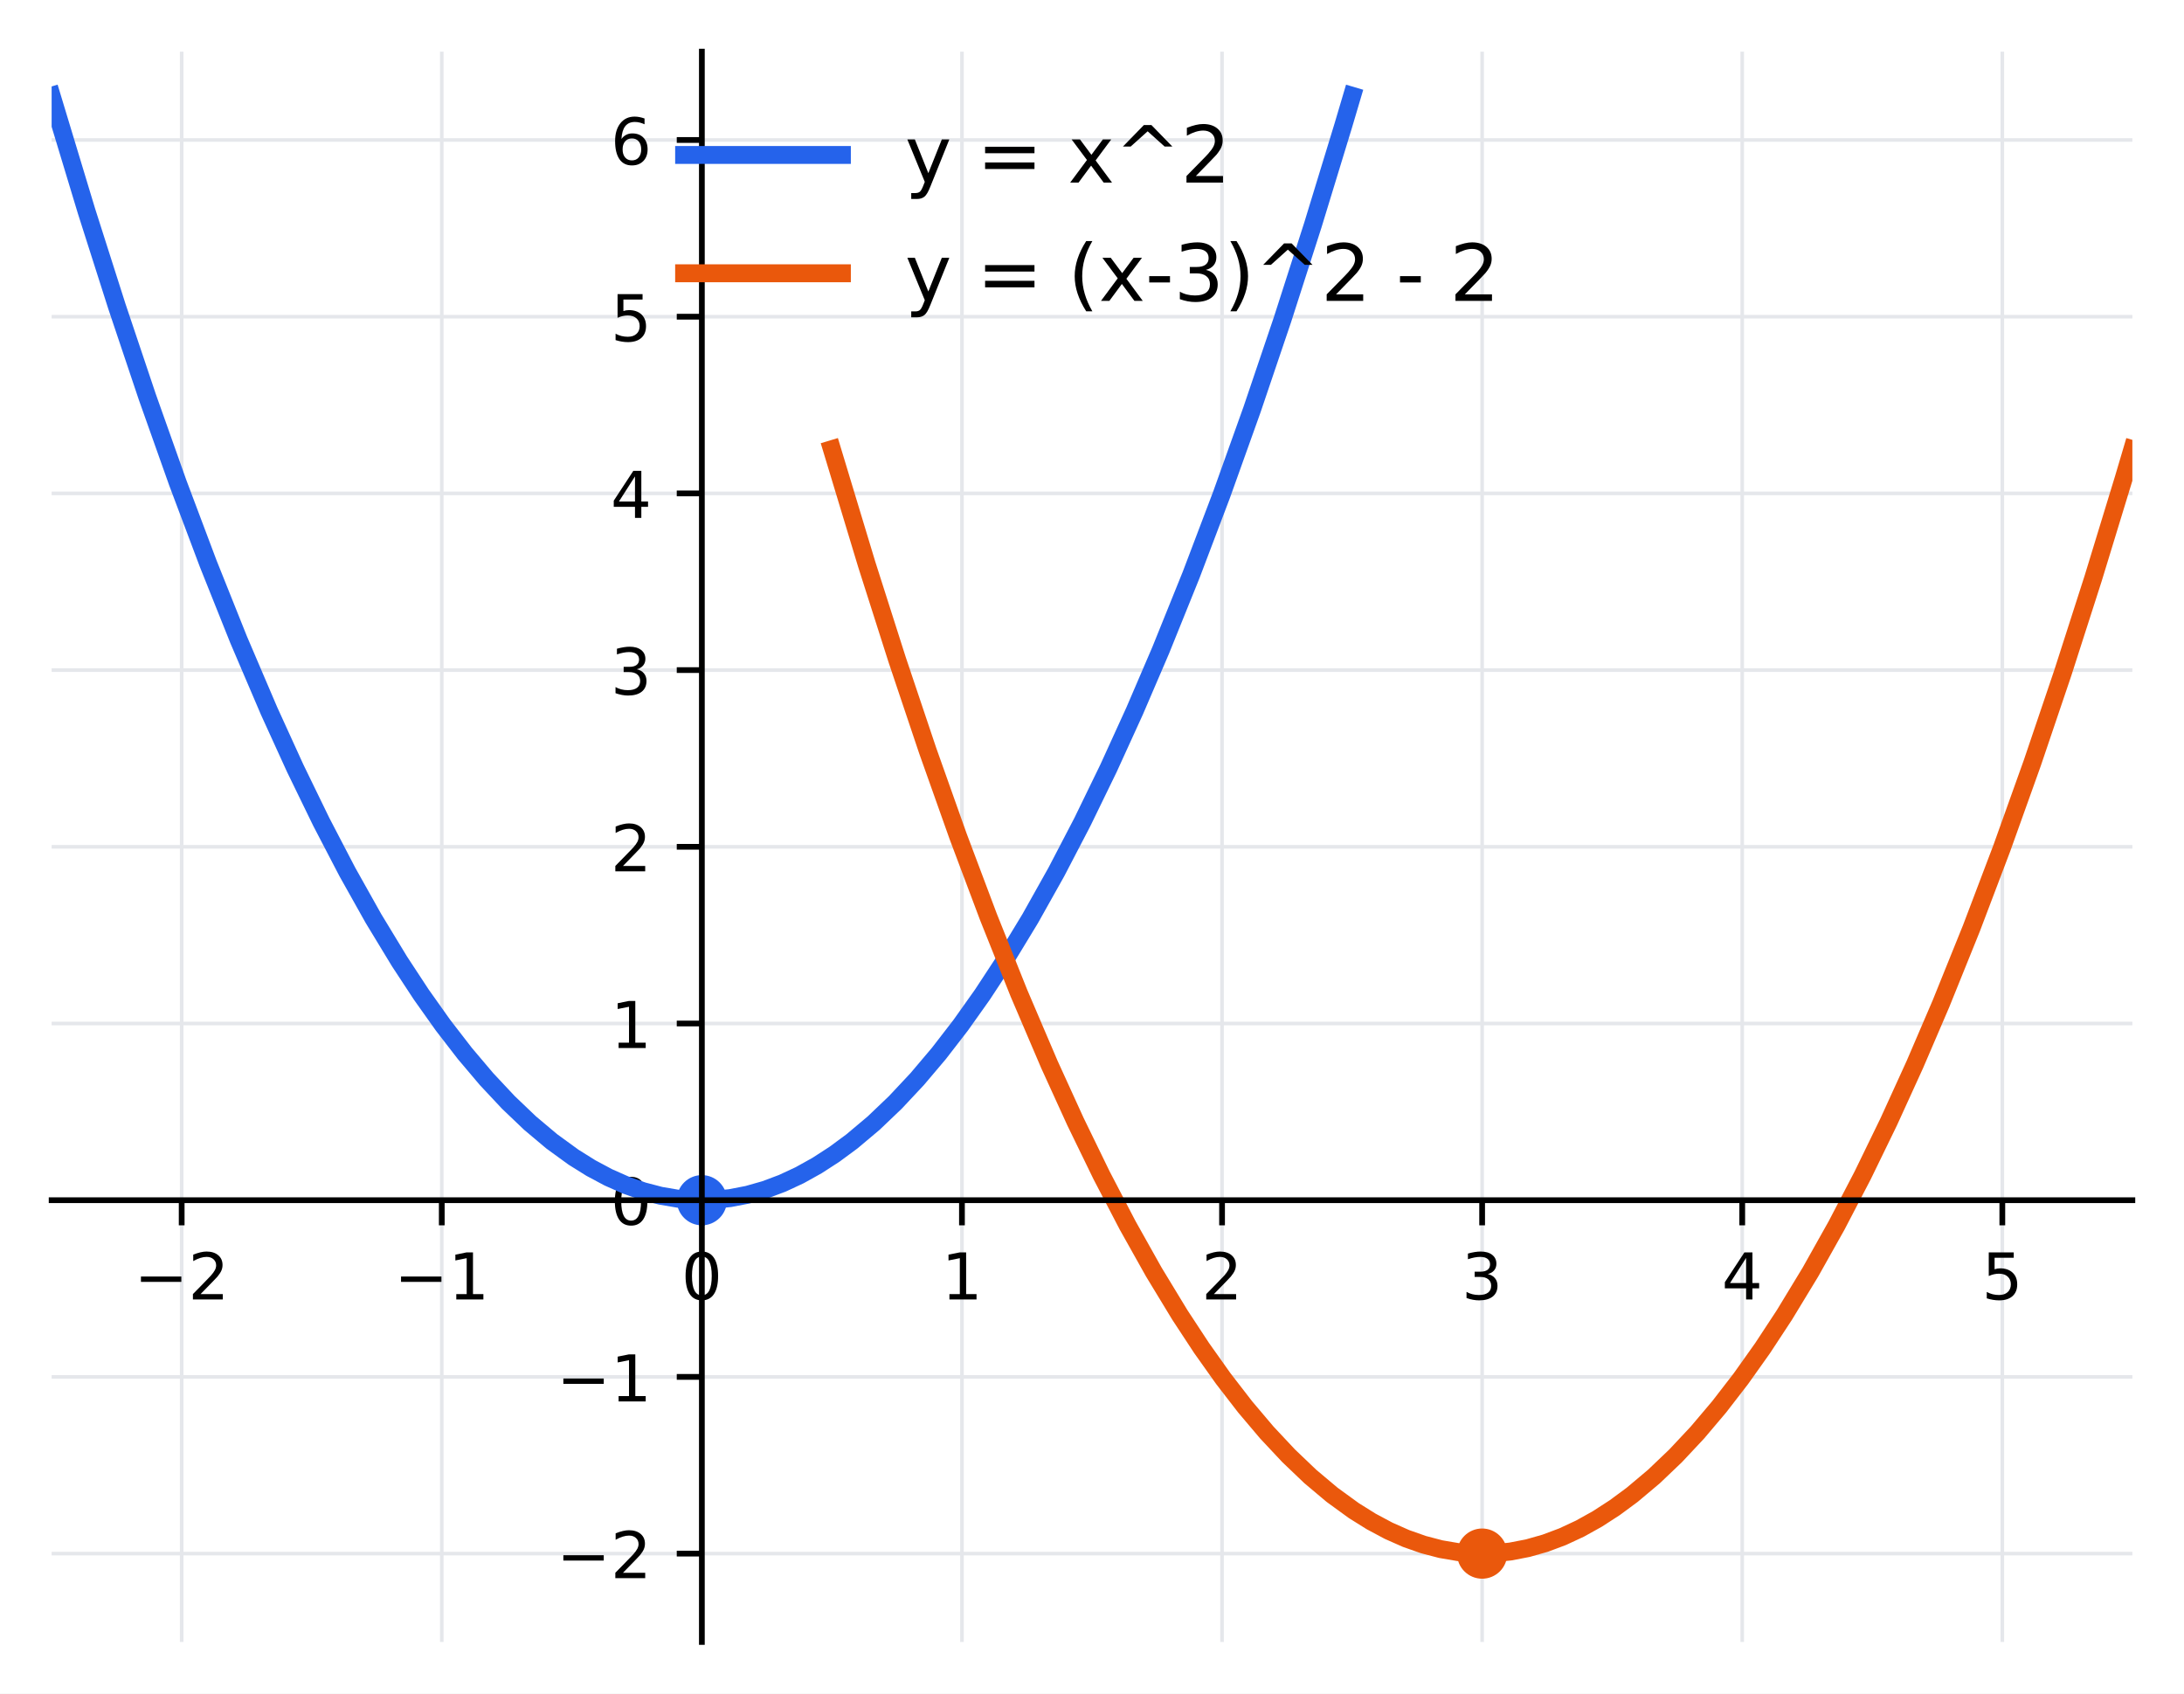
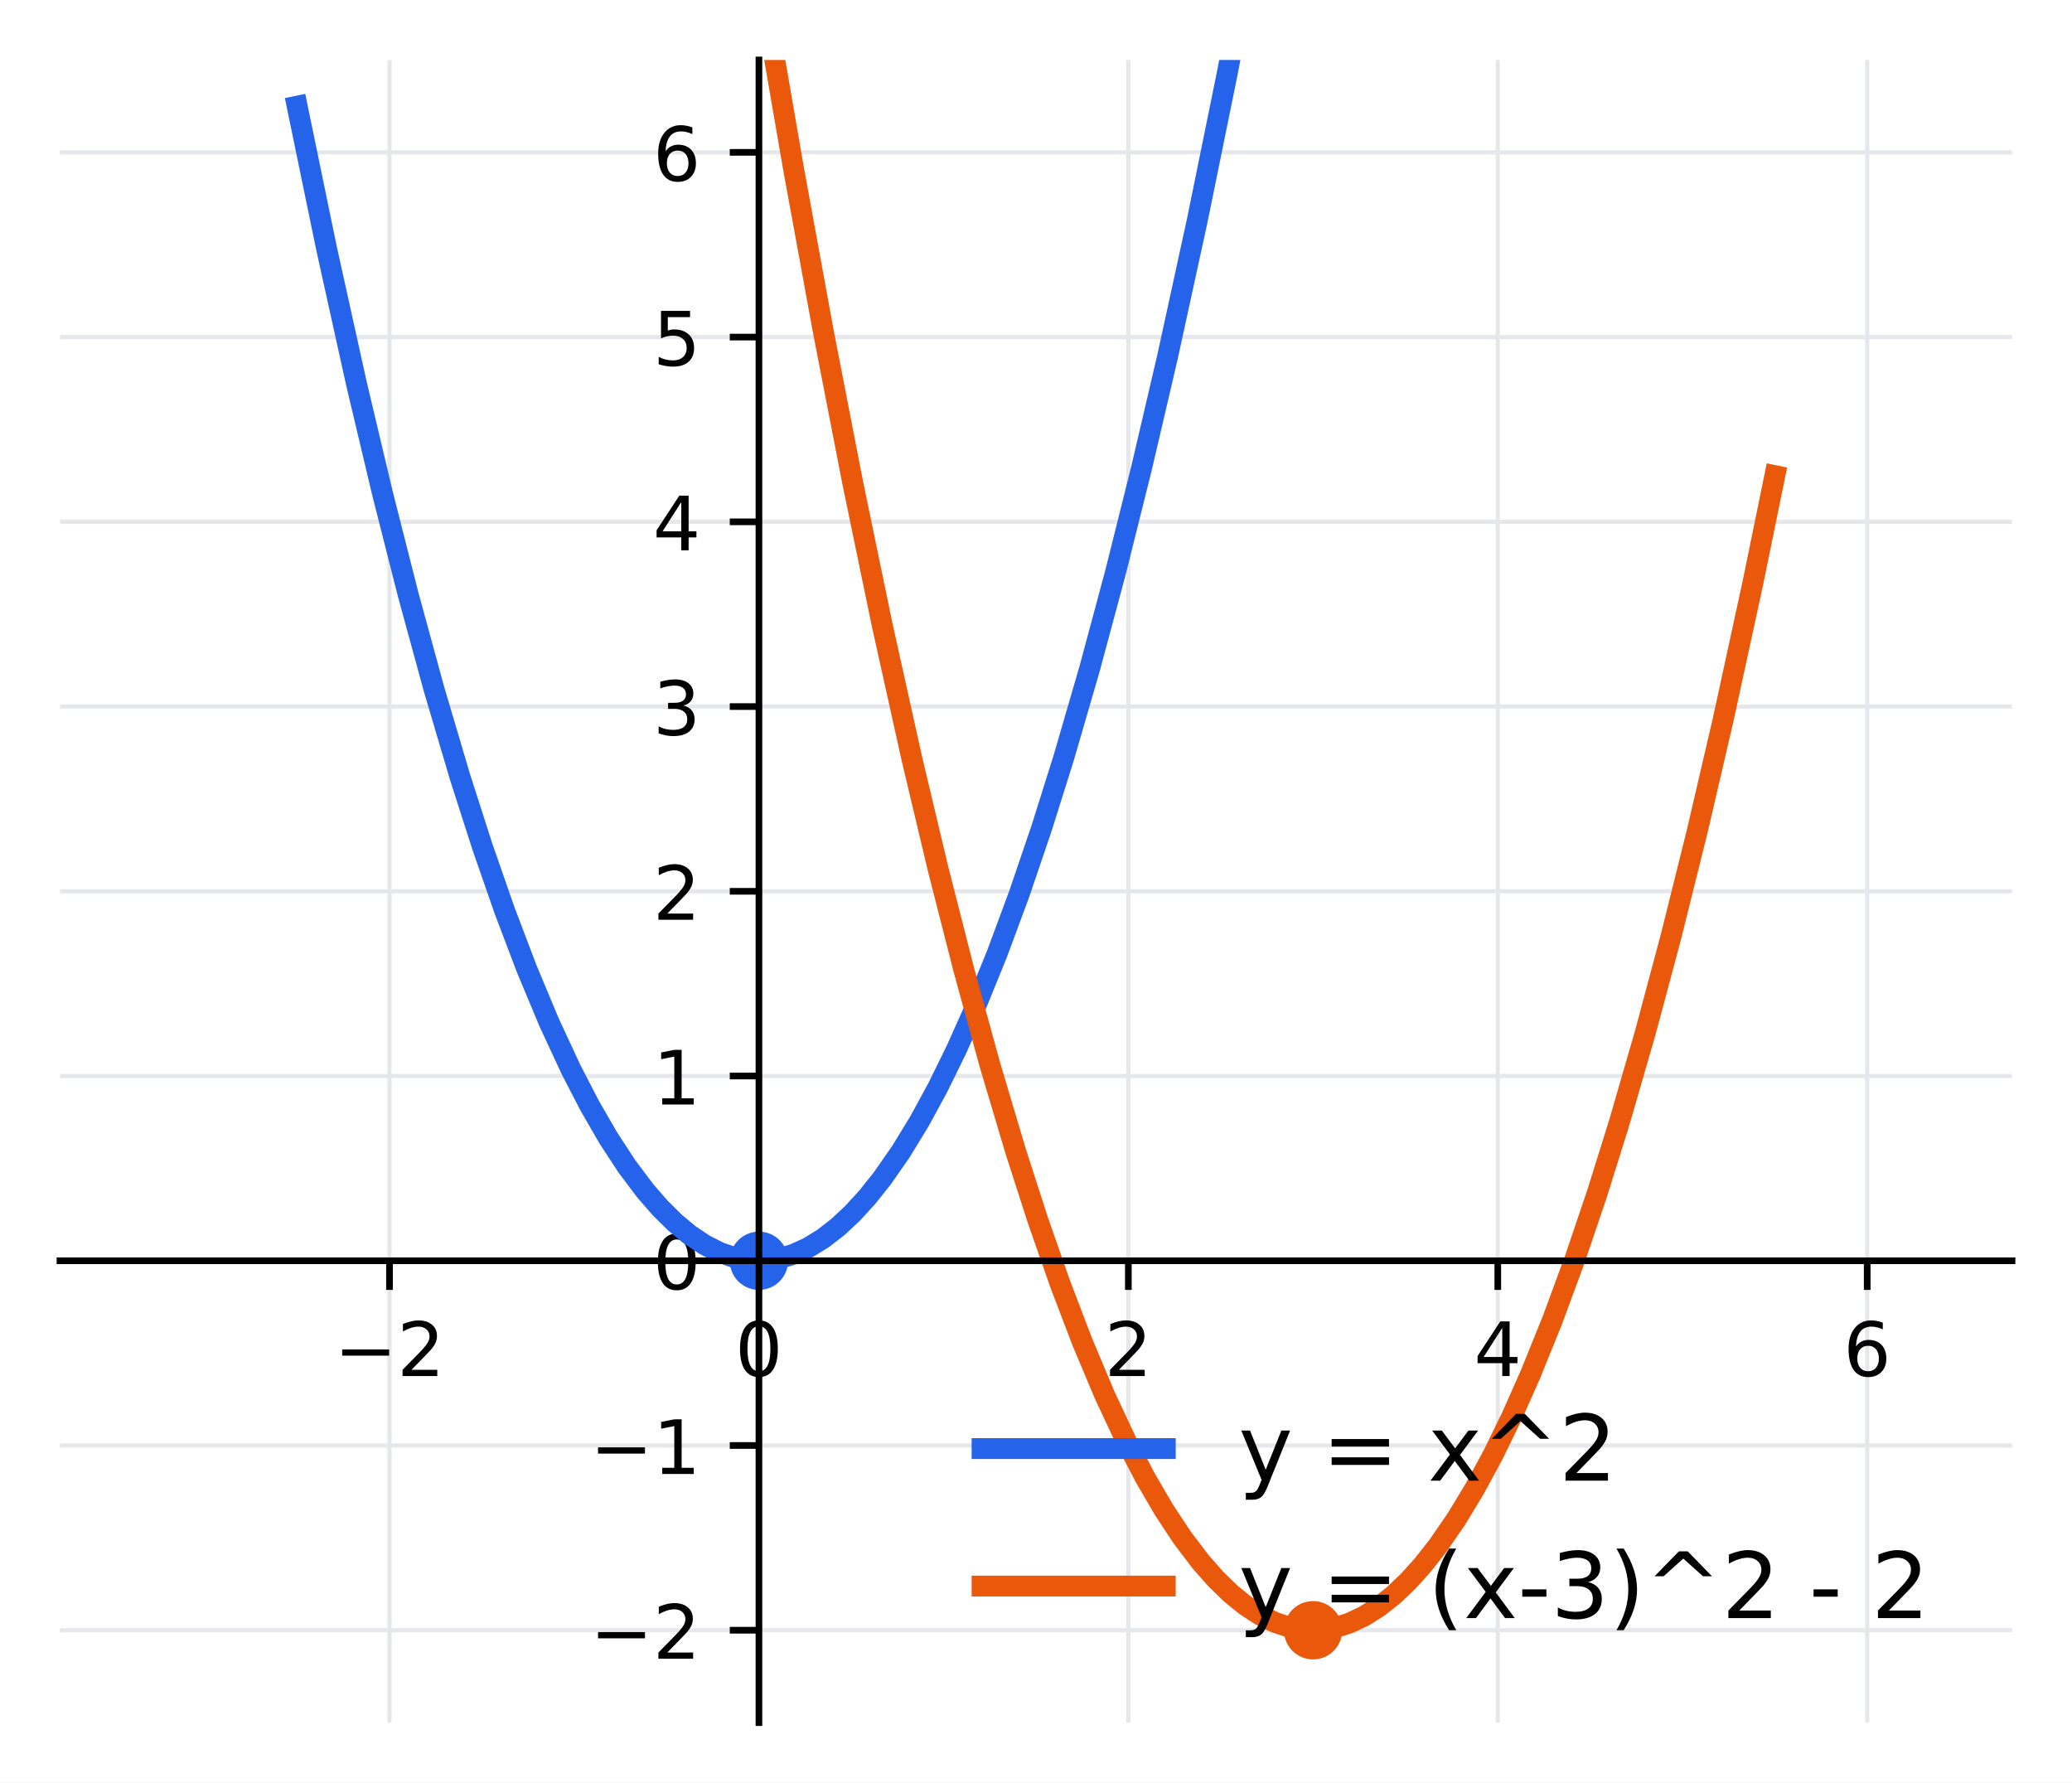
- <svg xmlns="http://www.w3.org/2000/svg" xmlns:xlink="http://www.w3.org/1999/xlink" width="304.56pt" height="236.16pt" viewBox="0 0 304.56 236.16" version="1.1">
+ <svg xmlns="http://www.w3.org/2000/svg" xmlns:xlink="http://www.w3.org/1999/xlink" width="248.76pt" height="213.984pt" viewBox="0 0 248.76 213.984" version="1.1">
  <defs>
    <style type="text/css">*{stroke-linejoin: round; stroke-linecap: butt}</style>
  </defs>
  <g id="figure_1">
    <g id="patch_1">
-       <path d="M 0 236.16  L 304.56 236.16  L 304.56 0  L 0 0  z " style="fill: #ffffff" />
+       <path d="M 0 213.984  L 248.76 213.984  L 248.76 0  L 0 0  z " style="fill: #ffffff" />
    </g>
    <g id="axes_1">
      <g id="patch_2">
-         <path d="M 7.2 228.96  L 297.36 228.96  L 297.36 7.2  L 7.2 7.2  z " style="fill: #ffffff" />
+         <path d="M 7.2 206.784  L 241.56 206.784  L 241.56 7.2  L 7.2 7.2  z " style="fill: #ffffff" />
      </g>
      <g id="matplotlib.axis_1">
        <g id="xtick_1">
          <g id="line2d_1">
-             <path d="M 25.335 228.96  L 25.335 7.2  " clip-path="url(#pfae2715710)" style="fill: none; stroke: #e5e7eb; stroke-width: 0.5; stroke-linecap: square" />
+             <path d="M 46.764 206.784  L 46.764 7.2  " clip-path="url(#p67c9080868)" style="fill: none; stroke: #e5e7eb; stroke-width: 0.5; stroke-linecap: square" />
          </g>
          <g id="line2d_2">
            <defs>
-               <path id="md120c96991" d="M 0 0  L 0 3.5  " style="stroke: #000000; stroke-width: 0.8" />
+               <path id="m5626aae278" d="M 0 0  L 0 3.5  " style="stroke: #000000; stroke-width: 0.8" />
            </defs>
            <g>
-               <use xlink:href="#md120c96991" x="25.335" y="167.36" style="stroke: #000000; stroke-width: 0.8" />
+               <use xlink:href="#m5626aae278" x="46.764" y="151.344" style="stroke: #000000; stroke-width: 0.8" />
            </g>
          </g>
          <g id="text_1">
-             <g transform="translate(18.70102 181.1979) scale(0.09 -0.09)">
+             <g transform="translate(40.13002 165.1819) scale(0.09 -0.09)">
              <defs>
                <path id="DejaVuSans-c9c" d="M 678 2272  L 4684 2272  L 4684 1741  L 678 1741  L 678 2272  z " transform="scale(0.015625)" />
                <path id="DejaVuSans-15" d="M 1228 531  L 3431 531  L 3431 0  L 469 0  L 469 531  Q 828 903 1448 1529  Q 2069 2156 2228 2338  Q 2531 2678 2651 2914  Q 2772 3150 2772 3378  Q 2772 3750 2511 3984  Q 2250 4219 1831 4219  Q 1534 4219 1204 4116  Q 875 4013 500 3803  L 500 4441  Q 881 4594 1212 4672  Q 1544 4750 1819 4750  Q 2544 4750 2975 4387  Q 3406 4025 3406 3419  Q 3406 3131 3298 2873  Q 3191 2616 2906 2266  Q 2828 2175 2409 1742  Q 1991 1309 1228 531  z " transform="scale(0.015625)" />
              </defs>
              <use xlink:href="#DejaVuSans-c9c" />
              <use xlink:href="#DejaVuSans-15" transform="translate(83.79688 0)" />
            </g>
          </g>
        </g>
        <g id="xtick_2">
          <g id="line2d_3">
-             <path d="M 61.605 228.96  L 61.605 7.2  " clip-path="url(#pfae2715710)" style="fill: none; stroke: #e5e7eb; stroke-width: 0.5; stroke-linecap: square" />
+             <path d="M 91.116 206.784  L 91.116 7.2  " clip-path="url(#p67c9080868)" style="fill: none; stroke: #e5e7eb; stroke-width: 0.5; stroke-linecap: square" />
          </g>
          <g id="line2d_4">
            <g>
-               <use xlink:href="#md120c96991" x="61.605" y="167.36" style="stroke: #000000; stroke-width: 0.8" />
+               <use xlink:href="#m5626aae278" x="91.116" y="151.344" style="stroke: #000000; stroke-width: 0.8" />
            </g>
          </g>
          <g id="text_2">
-             <g transform="translate(54.97102 181.1979) scale(0.09 -0.09)">
+             <g transform="translate(88.25288 165.1819) scale(0.09 -0.09)">
+               <defs>
+                 <path id="DejaVuSans-13" d="M 2034 4250  Q 1547 4250 1301 3770  Q 1056 3291 1056 2328  Q 1056 1369 1301 889  Q 1547 409 2034 409  Q 2525 409 2770 889  Q 3016 1369 3016 2328  Q 3016 3291 2770 3770  Q 2525 4250 2034 4250  z M 2034 4750  Q 2819 4750 3233 4129  Q 3647 3509 3647 2328  Q 3647 1150 3233 529  Q 2819 -91 2034 -91  Q 1250 -91 836 529  Q 422 1150 422 2328  Q 422 3509 836 4129  Q 1250 4750 2034 4750  z " transform="scale(0.015625)" />
+               </defs>
+               <use xlink:href="#DejaVuSans-13" />
+             </g>
+           </g>
+         </g>
+         <g id="xtick_3">
+           <g id="line2d_5">
+             <path d="M 135.468 206.784  L 135.468 7.2  " clip-path="url(#p67c9080868)" style="fill: none; stroke: #e5e7eb; stroke-width: 0.5; stroke-linecap: square" />
+           </g>
+           <g id="line2d_6">
+             <g>
+               <use xlink:href="#m5626aae278" x="135.468" y="151.344" style="stroke: #000000; stroke-width: 0.8" />
+             </g>
+           </g>
+           <g id="text_3">
+             <g transform="translate(132.6049 165.1819) scale(0.09 -0.09)">
+               <use xlink:href="#DejaVuSans-15" />
+             </g>
+           </g>
+         </g>
+         <g id="xtick_4">
+           <g id="line2d_7">
+             <path d="M 179.82 206.784  L 179.82 7.2  " clip-path="url(#p67c9080868)" style="fill: none; stroke: #e5e7eb; stroke-width: 0.5; stroke-linecap: square" />
+           </g>
+           <g id="line2d_8">
+             <g>
+               <use xlink:href="#m5626aae278" x="179.82" y="151.344" style="stroke: #000000; stroke-width: 0.8" />
+             </g>
+           </g>
+           <g id="text_4">
+             <g transform="translate(176.9569 165.1819) scale(0.09 -0.09)">
+               <defs>
+                 <path id="DejaVuSans-17" d="M 2419 4116  L 825 1625  L 2419 1625  L 2419 4116  z M 2253 4666  L 3047 4666  L 3047 1625  L 3713 1625  L 3713 1100  L 3047 1100  L 3047 0  L 2419 0  L 2419 1100  L 313 1100  L 313 1709  L 2253 4666  z " transform="scale(0.015625)" />
+               </defs>
+               <use xlink:href="#DejaVuSans-17" />
+             </g>
+           </g>
+         </g>
+         <g id="xtick_5">
+           <g id="line2d_9">
+             <path d="M 224.172 206.784  L 224.172 7.2  " clip-path="url(#p67c9080868)" style="fill: none; stroke: #e5e7eb; stroke-width: 0.5; stroke-linecap: square" />
+           </g>
+           <g id="line2d_10">
+             <g>
+               <use xlink:href="#m5626aae278" x="224.172" y="151.344" style="stroke: #000000; stroke-width: 0.8" />
+             </g>
+           </g>
+           <g id="text_5">
+             <g transform="translate(221.3089 165.1819) scale(0.09 -0.09)">
+               <defs>
+                 <path id="DejaVuSans-19" d="M 2113 2584  Q 1688 2584 1439 2293  Q 1191 2003 1191 1497  Q 1191 994 1439 701  Q 1688 409 2113 409  Q 2538 409 2786 701  Q 3034 994 3034 1497  Q 3034 2003 2786 2293  Q 2538 2584 2113 2584  z M 3366 4563  L 3366 3988  Q 3128 4100 2886 4159  Q 2644 4219 2406 4219  Q 1781 4219 1451 3797  Q 1122 3375 1075 2522  Q 1259 2794 1537 2939  Q 1816 3084 2150 3084  Q 2853 3084 3261 2657  Q 3669 2231 3669 1497  Q 3669 778 3244 343  Q 2819 -91 2113 -91  Q 1303 -91 875 529  Q 447 1150 447 2328  Q 447 3434 972 4092  Q 1497 4750 2381 4750  Q 2619 4750 2861 4703  Q 3103 4656 3366 4563  z " transform="scale(0.015625)" />
+               </defs>
+               <use xlink:href="#DejaVuSans-19" />
+             </g>
+           </g>
+         </g>
+       </g>
+       <g id="matplotlib.axis_2">
+         <g id="ytick_1">
+           <g id="line2d_11">
+             <path d="M 7.2 195.696  L 241.56 195.696  " clip-path="url(#p67c9080868)" style="fill: none; stroke: #e5e7eb; stroke-width: 0.5; stroke-linecap: square" />
+           </g>
+           <g id="line2d_12">
+             <defs>
+               <path id="m2cdcfab9e1" d="M 0 0  L -3.5 0  " style="stroke: #000000; stroke-width: 0.8" />
+             </defs>
+             <g>
+               <use xlink:href="#m2cdcfab9e1" x="91.116" y="195.696" style="stroke: #000000; stroke-width: 0.8" />
+             </g>
+           </g>
+           <g id="text_6">
+             <g transform="translate(70.84803 199.1149) scale(0.09 -0.09)">
+               <use xlink:href="#DejaVuSans-c9c" />
+               <use xlink:href="#DejaVuSans-15" transform="translate(83.79688 0)" />
+             </g>
+           </g>
+         </g>
+         <g id="ytick_2">
+           <g id="line2d_13">
+             <path d="M 7.2 173.52  L 241.56 173.52  " clip-path="url(#p67c9080868)" style="fill: none; stroke: #e5e7eb; stroke-width: 0.5; stroke-linecap: square" />
+           </g>
+           <g id="line2d_14">
+             <g>
+               <use xlink:href="#m2cdcfab9e1" x="91.116" y="173.52" style="stroke: #000000; stroke-width: 0.8" />
+             </g>
+           </g>
+           <g id="text_7">
+             <g transform="translate(70.84803 176.9389) scale(0.09 -0.09)">
              <defs>
                <path id="DejaVuSans-14" d="M 794 531  L 1825 531  L 1825 4091  L 703 3866  L 703 4441  L 1819 4666  L 2450 4666  L 2450 531  L 3481 531  L 3481 0  L 794 0  L 794 531  z " transform="scale(0.015625)" />
              </defs>
              <use xlink:href="#DejaVuSans-c9c" />
              <use xlink:href="#DejaVuSans-14" transform="translate(83.79688 0)" />
            </g>
          </g>
        </g>
-         <g id="xtick_3">
-           <g id="line2d_5">
-             <path d="M 97.875 228.96  L 97.875 7.2  " clip-path="url(#pfae2715710)" style="fill: none; stroke: #e5e7eb; stroke-width: 0.5; stroke-linecap: square" />
-           </g>
-           <g id="line2d_6">
-             <g>
-               <use xlink:href="#md120c96991" x="97.875" y="167.36" style="stroke: #000000; stroke-width: 0.8" />
-             </g>
-           </g>
-           <g id="text_3">
-             <g transform="translate(95.01188 181.1979) scale(0.09 -0.09)">
-               <defs>
-                 <path id="DejaVuSans-13" d="M 2034 4250  Q 1547 4250 1301 3770  Q 1056 3291 1056 2328  Q 1056 1369 1301 889  Q 1547 409 2034 409  Q 2525 409 2770 889  Q 3016 1369 3016 2328  Q 3016 3291 2770 3770  Q 2525 4250 2034 4250  z M 2034 4750  Q 2819 4750 3233 4129  Q 3647 3509 3647 2328  Q 3647 1150 3233 529  Q 2819 -91 2034 -91  Q 1250 -91 836 529  Q 422 1150 422 2328  Q 422 3509 836 4129  Q 1250 4750 2034 4750  z " transform="scale(0.015625)" />
-               </defs>
+         <g id="ytick_3">
+           <g id="line2d_15">
+             <path d="M 7.2 151.344  L 241.56 151.344  " clip-path="url(#p67c9080868)" style="fill: none; stroke: #e5e7eb; stroke-width: 0.5; stroke-linecap: square" />
+           </g>
+           <g id="line2d_16">
+             <g>
+               <use xlink:href="#m2cdcfab9e1" x="91.116" y="151.344" style="stroke: #000000; stroke-width: 0.8" />
+             </g>
+           </g>
+           <g id="text_8">
+             <g transform="translate(78.38975 154.7629) scale(0.09 -0.09)">
              <use xlink:href="#DejaVuSans-13" />
            </g>
          </g>
        </g>
-         <g id="xtick_4">
-           <g id="line2d_7">
-             <path d="M 134.145 228.96  L 134.145 7.2  " clip-path="url(#pfae2715710)" style="fill: none; stroke: #e5e7eb; stroke-width: 0.5; stroke-linecap: square" />
-           </g>
-           <g id="line2d_8">
-             <g>
-               <use xlink:href="#md120c96991" x="134.145" y="167.36" style="stroke: #000000; stroke-width: 0.8" />
-             </g>
-           </g>
-           <g id="text_4">
-             <g transform="translate(131.2819 181.1979) scale(0.09 -0.09)">
+         <g id="ytick_4">
+           <g id="line2d_17">
+             <path d="M 7.2 129.168  L 241.56 129.168  " clip-path="url(#p67c9080868)" style="fill: none; stroke: #e5e7eb; stroke-width: 0.5; stroke-linecap: square" />
+           </g>
+           <g id="line2d_18">
+             <g>
+               <use xlink:href="#m2cdcfab9e1" x="91.116" y="129.168" style="stroke: #000000; stroke-width: 0.8" />
+             </g>
+           </g>
+           <g id="text_9">
+             <g transform="translate(78.38975 132.5869) scale(0.09 -0.09)">
              <use xlink:href="#DejaVuSans-14" />
            </g>
          </g>
        </g>
-         <g id="xtick_5">
-           <g id="line2d_9">
-             <path d="M 170.415 228.96  L 170.415 7.2  " clip-path="url(#pfae2715710)" style="fill: none; stroke: #e5e7eb; stroke-width: 0.5; stroke-linecap: square" />
-           </g>
-           <g id="line2d_10">
-             <g>
-               <use xlink:href="#md120c96991" x="170.415" y="167.36" style="stroke: #000000; stroke-width: 0.8" />
-             </g>
-           </g>
-           <g id="text_5">
-             <g transform="translate(167.5519 181.1979) scale(0.09 -0.09)">
+         <g id="ytick_5">
+           <g id="line2d_19">
+             <path d="M 7.2 106.992  L 241.56 106.992  " clip-path="url(#p67c9080868)" style="fill: none; stroke: #e5e7eb; stroke-width: 0.5; stroke-linecap: square" />
+           </g>
+           <g id="line2d_20">
+             <g>
+               <use xlink:href="#m2cdcfab9e1" x="91.116" y="106.992" style="stroke: #000000; stroke-width: 0.8" />
+             </g>
+           </g>
+           <g id="text_10">
+             <g transform="translate(78.38975 110.4109) scale(0.09 -0.09)">
              <use xlink:href="#DejaVuSans-15" />
            </g>
          </g>
        </g>
-         <g id="xtick_6">
-           <g id="line2d_11">
-             <path d="M 206.685 228.96  L 206.685 7.2  " clip-path="url(#pfae2715710)" style="fill: none; stroke: #e5e7eb; stroke-width: 0.5; stroke-linecap: square" />
-           </g>
-           <g id="line2d_12">
-             <g>
-               <use xlink:href="#md120c96991" x="206.685" y="167.36" style="stroke: #000000; stroke-width: 0.8" />
-             </g>
-           </g>
-           <g id="text_6">
-             <g transform="translate(203.8219 181.1979) scale(0.09 -0.09)">
+         <g id="ytick_6">
+           <g id="line2d_21">
+             <path d="M 7.2 84.816  L 241.56 84.816  " clip-path="url(#p67c9080868)" style="fill: none; stroke: #e5e7eb; stroke-width: 0.5; stroke-linecap: square" />
+           </g>
+           <g id="line2d_22">
+             <g>
+               <use xlink:href="#m2cdcfab9e1" x="91.116" y="84.816" style="stroke: #000000; stroke-width: 0.8" />
+             </g>
+           </g>
+           <g id="text_11">
+             <g transform="translate(78.38975 88.23494) scale(0.09 -0.09)">
              <defs>
                <path id="DejaVuSans-16" d="M 2597 2516  Q 3050 2419 3304 2112  Q 3559 1806 3559 1356  Q 3559 666 3084 287  Q 2609 -91 1734 -91  Q 1441 -91 1130 -33  Q 819 25 488 141  L 488 750  Q 750 597 1062 519  Q 1375 441 1716 441  Q 2309 441 2620 675  Q 2931 909 2931 1356  Q 2931 1769 2642 2001  Q 2353 2234 1838 2234  L 1294 2234  L 1294 2753  L 1863 2753  Q 2328 2753 2575 2939  Q 2822 3125 2822 3475  Q 2822 3834 2567 4026  Q 2313 4219 1838 4219  Q 1578 4219 1281 4162  Q 984 4106 628 3988  L 628 4550  Q 988 4650 1302 4700  Q 1616 4750 1894 4750  Q 2613 4750 3031 4423  Q 3450 4097 3450 3541  Q 3450 3153 3228 2886  Q 3006 2619 2597 2516  z " transform="scale(0.015625)" />
              </defs>
              <use xlink:href="#DejaVuSans-16" />
            </g>
          </g>
        </g>
-         <g id="xtick_7">
-           <g id="line2d_13">
-             <path d="M 242.955 228.96  L 242.955 7.2  " clip-path="url(#pfae2715710)" style="fill: none; stroke: #e5e7eb; stroke-width: 0.5; stroke-linecap: square" />
-           </g>
-           <g id="line2d_14">
-             <g>
-               <use xlink:href="#md120c96991" x="242.955" y="167.36" style="stroke: #000000; stroke-width: 0.8" />
-             </g>
-           </g>
-           <g id="text_7">
-             <g transform="translate(240.0919 181.1979) scale(0.09 -0.09)">
-               <defs>
-                 <path id="DejaVuSans-17" d="M 2419 4116  L 825 1625  L 2419 1625  L 2419 4116  z M 2253 4666  L 3047 4666  L 3047 1625  L 3713 1625  L 3713 1100  L 3047 1100  L 3047 0  L 2419 0  L 2419 1100  L 313 1100  L 313 1709  L 2253 4666  z " transform="scale(0.015625)" />
-               </defs>
+         <g id="ytick_7">
+           <g id="line2d_23">
+             <path d="M 7.2 62.64  L 241.56 62.64  " clip-path="url(#p67c9080868)" style="fill: none; stroke: #e5e7eb; stroke-width: 0.5; stroke-linecap: square" />
+           </g>
+           <g id="line2d_24">
+             <g>
+               <use xlink:href="#m2cdcfab9e1" x="91.116" y="62.64" style="stroke: #000000; stroke-width: 0.8" />
+             </g>
+           </g>
+           <g id="text_12">
+             <g transform="translate(78.38975 66.05894) scale(0.09 -0.09)">
              <use xlink:href="#DejaVuSans-17" />
            </g>
          </g>
        </g>
-         <g id="xtick_8">
-           <g id="line2d_15">
-             <path d="M 279.225 228.96  L 279.225 7.2  " clip-path="url(#pfae2715710)" style="fill: none; stroke: #e5e7eb; stroke-width: 0.5; stroke-linecap: square" />
-           </g>
-           <g id="line2d_16">
-             <g>
-               <use xlink:href="#md120c96991" x="279.225" y="167.36" style="stroke: #000000; stroke-width: 0.8" />
-             </g>
-           </g>
-           <g id="text_8">
-             <g transform="translate(276.3619 181.1979) scale(0.09 -0.09)">
+         <g id="ytick_8">
+           <g id="line2d_25">
+             <path d="M 7.2 40.464  L 241.56 40.464  " clip-path="url(#p67c9080868)" style="fill: none; stroke: #e5e7eb; stroke-width: 0.5; stroke-linecap: square" />
+           </g>
+           <g id="line2d_26">
+             <g>
+               <use xlink:href="#m2cdcfab9e1" x="91.116" y="40.464" style="stroke: #000000; stroke-width: 0.8" />
+             </g>
+           </g>
+           <g id="text_13">
+             <g transform="translate(78.38975 43.88294) scale(0.09 -0.09)">
              <defs>
                <path id="DejaVuSans-18" d="M 691 4666  L 3169 4666  L 3169 4134  L 1269 4134  L 1269 2991  Q 1406 3038 1543 3061  Q 1681 3084 1819 3084  Q 2600 3084 3056 2656  Q 3513 2228 3513 1497  Q 3513 744 3044 326  Q 2575 -91 1722 -91  Q 1428 -91 1123 -41  Q 819 9 494 109  L 494 744  Q 775 591 1075 516  Q 1375 441 1709 441  Q 2250 441 2565 725  Q 2881 1009 2881 1497  Q 2881 1984 2565 2268  Q 2250 2553 1709 2553  Q 1456 2553 1204 2497  Q 953 2441 691 2322  L 691 4666  z " transform="scale(0.015625)" />
              </defs>
              <use xlink:href="#DejaVuSans-18" />
            </g>
          </g>
        </g>
-       </g>
-       <g id="matplotlib.axis_2">
-         <g id="ytick_1">
-           <g id="line2d_17">
-             <path d="M 7.2 216.64  L 297.36 216.64  " clip-path="url(#pfae2715710)" style="fill: none; stroke: #e5e7eb; stroke-width: 0.5; stroke-linecap: square" />
-           </g>
-           <g id="line2d_18">
-             <defs>
-               <path id="m9755d1520e" d="M 0 0  L -3.5 0  " style="stroke: #000000; stroke-width: 0.8" />
-             </defs>
-             <g>
-               <use xlink:href="#m9755d1520e" x="97.875" y="216.64" style="stroke: #000000; stroke-width: 0.8" />
-             </g>
-           </g>
-           <g id="text_9">
-             <g transform="translate(77.60703 220.0589) scale(0.09 -0.09)">
-               <use xlink:href="#DejaVuSans-c9c" />
-               <use xlink:href="#DejaVuSans-15" transform="translate(83.79688 0)" />
-             </g>
-           </g>
-         </g>
-         <g id="ytick_2">
-           <g id="line2d_19">
-             <path d="M 7.2 192  L 297.36 192  " clip-path="url(#pfae2715710)" style="fill: none; stroke: #e5e7eb; stroke-width: 0.5; stroke-linecap: square" />
-           </g>
-           <g id="line2d_20">
-             <g>
-               <use xlink:href="#m9755d1520e" x="97.875" y="192" style="stroke: #000000; stroke-width: 0.8" />
-             </g>
-           </g>
-           <g id="text_10">
-             <g transform="translate(77.60703 195.4189) scale(0.09 -0.09)">
-               <use xlink:href="#DejaVuSans-c9c" />
-               <use xlink:href="#DejaVuSans-14" transform="translate(83.79688 0)" />
-             </g>
-           </g>
-         </g>
-         <g id="ytick_3">
-           <g id="line2d_21">
-             <path d="M 7.2 167.36  L 297.36 167.36  " clip-path="url(#pfae2715710)" style="fill: none; stroke: #e5e7eb; stroke-width: 0.5; stroke-linecap: square" />
-           </g>
-           <g id="line2d_22">
-             <g>
-               <use xlink:href="#m9755d1520e" x="97.875" y="167.36" style="stroke: #000000; stroke-width: 0.8" />
-             </g>
-           </g>
-           <g id="text_11">
-             <g transform="translate(85.14875 170.7789) scale(0.09 -0.09)">
-               <use xlink:href="#DejaVuSans-13" />
-             </g>
-           </g>
-         </g>
-         <g id="ytick_4">
-           <g id="line2d_23">
-             <path d="M 7.2 142.72  L 297.36 142.72  " clip-path="url(#pfae2715710)" style="fill: none; stroke: #e5e7eb; stroke-width: 0.5; stroke-linecap: square" />
-           </g>
-           <g id="line2d_24">
-             <g>
-               <use xlink:href="#m9755d1520e" x="97.875" y="142.72" style="stroke: #000000; stroke-width: 0.8" />
-             </g>
-           </g>
-           <g id="text_12">
-             <g transform="translate(85.14875 146.1389) scale(0.09 -0.09)">
-               <use xlink:href="#DejaVuSans-14" />
-             </g>
-           </g>
-         </g>
-         <g id="ytick_5">
-           <g id="line2d_25">
-             <path d="M 7.2 118.08  L 297.36 118.08  " clip-path="url(#pfae2715710)" style="fill: none; stroke: #e5e7eb; stroke-width: 0.5; stroke-linecap: square" />
-           </g>
-           <g id="line2d_26">
-             <g>
-               <use xlink:href="#m9755d1520e" x="97.875" y="118.08" style="stroke: #000000; stroke-width: 0.8" />
-             </g>
-           </g>
-           <g id="text_13">
-             <g transform="translate(85.14875 121.4989) scale(0.09 -0.09)">
-               <use xlink:href="#DejaVuSans-15" />
-             </g>
-           </g>
-         </g>
-         <g id="ytick_6">
+         <g id="ytick_9">
          <g id="line2d_27">
-             <path d="M 7.2 93.44  L 297.36 93.44  " clip-path="url(#pfae2715710)" style="fill: none; stroke: #e5e7eb; stroke-width: 0.5; stroke-linecap: square" />
+             <path d="M 7.2 18.288  L 241.56 18.288  " clip-path="url(#p67c9080868)" style="fill: none; stroke: #e5e7eb; stroke-width: 0.5; stroke-linecap: square" />
          </g>
          <g id="line2d_28">
            <g>
-               <use xlink:href="#m9755d1520e" x="97.875" y="93.44" style="stroke: #000000; stroke-width: 0.8" />
+               <use xlink:href="#m2cdcfab9e1" x="91.116" y="18.288" style="stroke: #000000; stroke-width: 0.8" />
            </g>
          </g>
          <g id="text_14">
-             <g transform="translate(85.14875 96.85895) scale(0.09 -0.09)">
-               <use xlink:href="#DejaVuSans-16" />
-             </g>
-           </g>
-         </g>
-         <g id="ytick_7">
-           <g id="line2d_29">
-             <path d="M 7.2 68.8  L 297.36 68.8  " clip-path="url(#pfae2715710)" style="fill: none; stroke: #e5e7eb; stroke-width: 0.5; stroke-linecap: square" />
-           </g>
-           <g id="line2d_30">
-             <g>
-               <use xlink:href="#m9755d1520e" x="97.875" y="68.8" style="stroke: #000000; stroke-width: 0.8" />
-             </g>
-           </g>
-           <g id="text_15">
-             <g transform="translate(85.14875 72.21895) scale(0.09 -0.09)">
-               <use xlink:href="#DejaVuSans-17" />
-             </g>
-           </g>
-         </g>
-         <g id="ytick_8">
-           <g id="line2d_31">
-             <path d="M 7.2 44.16  L 297.36 44.16  " clip-path="url(#pfae2715710)" style="fill: none; stroke: #e5e7eb; stroke-width: 0.5; stroke-linecap: square" />
-           </g>
-           <g id="line2d_32">
-             <g>
-               <use xlink:href="#m9755d1520e" x="97.875" y="44.16" style="stroke: #000000; stroke-width: 0.8" />
-             </g>
-           </g>
-           <g id="text_16">
-             <g transform="translate(85.14875 47.57894) scale(0.09 -0.09)">
-               <use xlink:href="#DejaVuSans-18" />
-             </g>
-           </g>
-         </g>
-         <g id="ytick_9">
-           <g id="line2d_33">
-             <path d="M 7.2 19.52  L 297.36 19.52  " clip-path="url(#pfae2715710)" style="fill: none; stroke: #e5e7eb; stroke-width: 0.5; stroke-linecap: square" />
-           </g>
-           <g id="line2d_34">
-             <g>
-               <use xlink:href="#m9755d1520e" x="97.875" y="19.52" style="stroke: #000000; stroke-width: 0.8" />
-             </g>
-           </g>
-           <g id="text_17">
-             <g transform="translate(85.14875 22.93895) scale(0.09 -0.09)">
-               <defs>
-                 <path id="DejaVuSans-19" d="M 2113 2584  Q 1688 2584 1439 2293  Q 1191 2003 1191 1497  Q 1191 994 1439 701  Q 1688 409 2113 409  Q 2538 409 2786 701  Q 3034 994 3034 1497  Q 3034 2003 2786 2293  Q 2538 2584 2113 2584  z M 3366 4563  L 3366 3988  Q 3128 4100 2886 4159  Q 2644 4219 2406 4219  Q 1781 4219 1451 3797  Q 1122 3375 1075 2522  Q 1259 2794 1537 2939  Q 1816 3084 2150 3084  Q 2853 3084 3261 2657  Q 3669 2231 3669 1497  Q 3669 778 3244 343  Q 2819 -91 2113 -91  Q 1303 -91 875 529  Q 447 1150 447 2328  Q 447 3434 972 4092  Q 1497 4750 2381 4750  Q 2619 4750 2861 4703  Q 3103 4656 3366 4563  z " transform="scale(0.015625)" />
-               </defs>
+             <g transform="translate(78.38975 21.70695) scale(0.09 -0.09)">
              <use xlink:href="#DejaVuSans-19" />
            </g>
          </g>
        </g>
      </g>
-       <g id="line2d_35">
-         <path d="M 7.2 13.36  L 12.052 29.401  L 16.298 42.713  L 20.543 55.35  L 24.789 67.311  L 29.035 78.597  L 33.28 89.208  L 37.526 99.144  L 41.165 107.123  L 44.804 114.606  L 48.443 121.593  L 52.083 128.084  L 55.722 134.078  L 58.754 138.695  L 61.787 142.967  L 64.82 146.894  L 67.852 150.477  L 70.885 153.715  L 73.917 156.609  L 76.95 159.159  L 79.983 161.364  L 82.409 162.88  L 84.835 164.175  L 87.261 165.25  L 89.687 166.104  L 92.113 166.738  L 94.539 167.152  L 96.965 167.344  L 99.391 167.317  L 101.817 167.069  L 104.243 166.6  L 106.67 165.911  L 109.096 165.002  L 111.522 163.872  L 113.948 162.521  L 116.374 160.95  L 118.8 159.159  L 121.833 156.609  L 124.865 153.715  L 127.898 150.477  L 130.93 146.894  L 133.963 142.967  L 136.996 138.695  L 140.028 134.078  L 143.667 128.084  L 147.307 121.593  L 150.946 114.606  L 154.585 107.123  L 158.224 99.144  L 161.863 90.669  L 166.109 80.155  L 170.354 68.965  L 174.6 57.1  L 178.846 44.559  L 183.091 31.344  L 187.337 17.453  L 188.55 13.36  L 188.55 13.36  " clip-path="url(#pfae2715710)" style="fill: none; stroke: #2563eb; stroke-width: 2.5; stroke-linecap: square" />
-       </g>
-       <g id="line2d_36">
-         <path d="M 116.01 62.64  L 120.862 78.681  L 125.108 91.993  L 129.353 104.63  L 133.599 116.591  L 137.845 127.877  L 142.09 138.488  L 146.336 148.424  L 149.975 156.403  L 153.614 163.886  L 157.253 170.873  L 160.893 177.364  L 164.532 183.358  L 167.564 187.975  L 170.597 192.247  L 173.63 196.174  L 176.662 199.757  L 179.695 202.995  L 182.727 205.889  L 185.76 208.439  L 188.793 210.644  L 191.219 212.16  L 193.645 213.455  L 196.071 214.53  L 198.497 215.384  L 200.923 216.018  L 203.349 216.432  L 205.775 216.624  L 208.201 216.597  L 210.627 216.349  L 213.053 215.88  L 215.48 215.191  L 217.906 214.282  L 220.332 213.152  L 222.758 211.801  L 225.184 210.23  L 227.61 208.439  L 230.643 205.889  L 233.675 202.995  L 236.708 199.757  L 239.74 196.174  L 242.773 192.247  L 245.806 187.975  L 248.838 183.358  L 252.477 177.364  L 256.117 170.873  L 259.756 163.886  L 263.395 156.403  L 267.034 148.424  L 270.673 139.949  L 274.919 129.435  L 279.164 118.245  L 283.41 106.38  L 287.656 93.839  L 291.901 80.624  L 296.147 66.733  L 297.36 62.64  L 297.36 62.64  " clip-path="url(#pfae2715710)" style="fill: none; stroke: #ea580c; stroke-width: 2.5; stroke-linecap: square" />
-       </g>
-       <g id="line2d_37">
+       <g id="line2d_29">
+         <path d="M 35.676 12.744  L 39.233 29.959  L 42.79 46.032  L 45.903 59.161  L 49.015 71.415  L 52.127 82.796  L 55.24 93.304  L 57.908 101.615  L 60.575 109.284  L 63.243 116.311  L 65.911 122.696  L 68.579 128.44  L 70.802 132.735  L 73.025 136.586  L 75.248 139.99  L 77.471 142.949  L 79.25 144.995  L 81.028 146.755  L 82.807 148.231  L 84.585 149.421  L 86.364 150.326  L 88.143 150.945  L 89.921 151.28  L 91.7 151.329  L 93.478 151.092  L 95.257 150.571  L 97.035 149.764  L 98.814 148.672  L 100.592 147.295  L 102.371 145.632  L 104.149 143.684  L 105.928 141.451  L 108.151 138.258  L 110.374 134.62  L 112.597 130.536  L 114.82 126.006  L 117.044 121.03  L 119.711 114.471  L 122.379 107.27  L 125.047 99.427  L 127.715 90.942  L 130.827 80.232  L 133.94 68.648  L 137.052 56.191  L 140.164 42.86  L 143.721 26.554  L 147.279 9.108  L 149.239 -1  L 149.239 -1  " clip-path="url(#p67c9080868)" style="fill: none; stroke: #2563eb; stroke-width: 2.5; stroke-linecap: square" />
+       </g>
+       <g id="line2d_30">
+         <path d="M 91.599 -1  L 95.257 20.183  L 98.814 39.626  L 102.371 57.928  L 105.928 75.09  L 109.485 91.11  L 112.597 104.191  L 115.71 116.399  L 118.822 127.733  L 121.935 138.194  L 124.602 146.465  L 127.27 154.094  L 129.938 161.081  L 132.606 167.426  L 135.273 173.129  L 137.497 177.392  L 139.72 181.208  L 141.943 184.579  L 144.166 187.505  L 145.945 189.524  L 147.723 191.258  L 149.502 192.706  L 151.28 193.87  L 153.059 194.748  L 154.837 195.341  L 156.616 195.648  L 158.394 195.671  L 160.173 195.408  L 161.951 194.859  L 163.73 194.026  L 165.508 192.907  L 167.287 191.503  L 169.065 189.814  L 170.844 187.839  L 172.623 185.579  L 174.846 182.353  L 177.069 178.681  L 179.292 174.563  L 181.515 170  L 183.738 164.991  L 186.406 158.392  L 189.074 151.151  L 191.742 143.268  L 194.409 134.743  L 197.522 123.986  L 200.634 112.355  L 203.747 99.851  L 206.859 86.473  L 210.416 70.114  L 213.084 57.096  L 213.084 57.096  " clip-path="url(#p67c9080868)" style="fill: none; stroke: #ea580c; stroke-width: 2.5; stroke-linecap: square" />
+       </g>
+       <g id="line2d_31">
        <defs>
-           <path id="m3d0b99685e" d="M 0 3  C 0.796 3 1.559 2.684 2.121 2.121  C 2.684 1.559 3 0.796 3 0  C 3 -0.796 2.684 -1.559 2.121 -2.121  C 1.559 -2.684 0.796 -3 0 -3  C -0.796 -3 -1.559 -2.684 -2.121 -2.121  C -2.684 -1.559 -3 -0.796 -3 0  C -3 0.796 -2.684 1.559 -2.121 2.121  C -1.559 2.684 -0.796 3 0 3  z " style="stroke: #2563eb" />
+           <path id="m0bb419ffc8" d="M 0 3  C 0.796 3 1.559 2.684 2.121 2.121  C 2.684 1.559 3 0.796 3 0  C 3 -0.796 2.684 -1.559 2.121 -2.121  C 1.559 -2.684 0.796 -3 0 -3  C -0.796 -3 -1.559 -2.684 -2.121 -2.121  C -2.684 -1.559 -3 -0.796 -3 0  C -3 0.796 -2.684 1.559 -2.121 2.121  C -1.559 2.684 -0.796 3 0 3  z " style="stroke: #2563eb" />
        </defs>
-         <g clip-path="url(#pfae2715710)">
-           <use xlink:href="#m3d0b99685e" x="97.875" y="167.36" style="fill: #2563eb; stroke: #2563eb" />
-         </g>
-       </g>
-       <g id="line2d_38">
+         <g clip-path="url(#p67c9080868)">
+           <use xlink:href="#m0bb419ffc8" x="91.116" y="151.344" style="fill: #2563eb; stroke: #2563eb" />
+         </g>
+       </g>
+       <g id="line2d_32">
        <defs>
-           <path id="mb489f046fe" d="M 0 3  C 0.796 3 1.559 2.684 2.121 2.121  C 2.684 1.559 3 0.796 3 0  C 3 -0.796 2.684 -1.559 2.121 -2.121  C 1.559 -2.684 0.796 -3 0 -3  C -0.796 -3 -1.559 -2.684 -2.121 -2.121  C -2.684 -1.559 -3 -0.796 -3 0  C -3 0.796 -2.684 1.559 -2.121 2.121  C -1.559 2.684 -0.796 3 0 3  z " style="stroke: #ea580c" />
+           <path id="m8fb94ef592" d="M 0 3  C 0.796 3 1.559 2.684 2.121 2.121  C 2.684 1.559 3 0.796 3 0  C 3 -0.796 2.684 -1.559 2.121 -2.121  C 1.559 -2.684 0.796 -3 0 -3  C -0.796 -3 -1.559 -2.684 -2.121 -2.121  C -2.684 -1.559 -3 -0.796 -3 0  C -3 0.796 -2.684 1.559 -2.121 2.121  C -1.559 2.684 -0.796 3 0 3  z " style="stroke: #ea580c" />
        </defs>
-         <g clip-path="url(#pfae2715710)">
-           <use xlink:href="#mb489f046fe" x="206.685" y="216.64" style="fill: #ea580c; stroke: #ea580c" />
+         <g clip-path="url(#p67c9080868)">
+           <use xlink:href="#m8fb94ef592" x="157.644" y="195.696" style="fill: #ea580c; stroke: #ea580c" />
        </g>
      </g>
      <g id="patch_3">
-         <path d="M 97.875 228.96  L 97.875 7.2  " style="fill: none; stroke: #000000; stroke-width: 0.8; stroke-linejoin: miter; stroke-linecap: square" />
+         <path d="M 91.116 206.784  L 91.116 7.2  " style="fill: none; stroke: #000000; stroke-width: 0.8; stroke-linejoin: miter; stroke-linecap: square" />
      </g>
      <g id="patch_4">
-         <path d="M 297.36 228.96  L 297.36 7.2  " style="fill: none" />
-       </g>
-       <g id="patch_5">
-         <path d="M 7.2 167.36  L 297.36 167.36  " style="fill: none; stroke: #000000; stroke-width: 0.8; stroke-linejoin: miter; stroke-linecap: square" />
-       </g>
-       <g id="patch_6">
-         <path d="M 7.2 7.2  L 297.36 7.2  " style="fill: none" />
+         <path d="M 7.2 151.344  L 241.56 151.344  " style="fill: none; stroke: #000000; stroke-width: 0.8; stroke-linejoin: miter; stroke-linecap: square" />
      </g>
      <g id="legend_1">
-         <g id="line2d_39">
-           <path d="M 95.401 21.608  L 106.401 21.608  L 117.401 21.608  " style="fill: none; stroke: #2563eb; stroke-width: 2.5; stroke-linecap: square" />
-         </g>
-         <g id="text_18">
-           <g transform="translate(126.2014 25.45828) scale(0.11 -0.11)">
+         <g id="line2d_33">
+           <path d="M 117.903 173.891  L 128.903 173.891  L 139.903 173.891  " style="fill: none; stroke: #2563eb; stroke-width: 2.5; stroke-linecap: square" />
+         </g>
+         <g id="text_15">
+           <g transform="translate(148.7028 177.7406) scale(0.11 -0.11)">
            <defs>
              <path id="DejaVuSans-5c" d="M 2059 -325  Q 1816 -950 1584 -1140  Q 1353 -1331 966 -1331  L 506 -1331  L 506 -850  L 844 -850  Q 1081 -850 1212 -737  Q 1344 -625 1503 -206  L 1606 56  L 191 3500  L 800 3500  L 1894 763  L 2988 3500  L 3597 3500  L 2059 -325  z " transform="scale(0.015625)" />
              <path id="DejaVuSans-3" transform="scale(0.015625)" />
              <path id="DejaVuSans-20" d="M 678 2906  L 4684 2906  L 4684 2381  L 678 2381  L 678 2906  z M 678 1631  L 4684 1631  L 4684 1100  L 678 1100  L 678 1631  z " transform="scale(0.015625)" />
              <path id="DejaVuSans-5b" d="M 3513 3500  L 2247 1797  L 3578 0  L 2900 0  L 1881 1375  L 863 0  L 184 0  L 1544 1831  L 300 3500  L 978 3500  L 1906 2253  L 2834 3500  L 3513 3500  z " transform="scale(0.015625)" />
              <path id="DejaVuSans-41" d="M 2988 4666  L 4684 2925  L 4056 2925  L 2681 4159  L 1306 2925  L 678 2925  L 2375 4666  L 2988 4666  z " transform="scale(0.015625)" />
            </defs>
            <use xlink:href="#DejaVuSans-5c" />
            <use xlink:href="#DejaVuSans-3" transform="translate(59.1875 0)" />
            <use xlink:href="#DejaVuSans-20" transform="translate(90.96875 0)" />
            <use xlink:href="#DejaVuSans-3" transform="translate(174.7656 0)" />
            <use xlink:href="#DejaVuSans-5b" transform="translate(206.5469 0)" />
            <use xlink:href="#DejaVuSans-41" transform="translate(265.7344 0)" />
            <use xlink:href="#DejaVuSans-15" transform="translate(349.5312 0)" />
          </g>
        </g>
-         <g id="line2d_40">
-           <path d="M 95.401 38.109  L 106.401 38.109  L 117.401 38.109  " style="fill: none; stroke: #ea580c; stroke-width: 2.5; stroke-linecap: square" />
-         </g>
-         <g id="text_19">
-           <g transform="translate(126.2014 41.95914) scale(0.11 -0.11)">
+         <g id="line2d_34">
+           <path d="M 117.903 190.391  L 128.903 190.391  L 139.903 190.391  " style="fill: none; stroke: #ea580c; stroke-width: 2.5; stroke-linecap: square" />
+         </g>
+         <g id="text_16">
+           <g transform="translate(148.7028 194.2414) scale(0.11 -0.11)">
            <defs>
              <path id="DejaVuSans-b" d="M 1984 4856  Q 1566 4138 1362 3434  Q 1159 2731 1159 2009  Q 1159 1288 1364 580  Q 1569 -128 1984 -844  L 1484 -844  Q 1016 -109 783 600  Q 550 1309 550 2009  Q 550 2706 781 3412  Q 1013 4119 1484 4856  L 1984 4856  z " transform="scale(0.015625)" />
              <path id="DejaVuSans-10" d="M 313 2009  L 1997 2009  L 1997 1497  L 313 1497  L 313 2009  z " transform="scale(0.015625)" />
              <path id="DejaVuSans-c" d="M 513 4856  L 1013 4856  Q 1481 4119 1714 3412  Q 1947 2706 1947 2009  Q 1947 1309 1714 600  Q 1481 -109 1013 -844  L 513 -844  Q 928 -128 1133 580  Q 1338 1288 1338 2009  Q 1338 2731 1133 3434  Q 928 4138 513 4856  z " transform="scale(0.015625)" />
            </defs>
            <use xlink:href="#DejaVuSans-5c" />
            <use xlink:href="#DejaVuSans-3" transform="translate(59.1875 0)" />
            <use xlink:href="#DejaVuSans-20" transform="translate(90.96875 0)" />
            <use xlink:href="#DejaVuSans-3" transform="translate(174.7656 0)" />
            <use xlink:href="#DejaVuSans-b" transform="translate(206.5469 0)" />
            <use xlink:href="#DejaVuSans-5b" transform="translate(245.5625 0)" />
            <use xlink:href="#DejaVuSans-10" transform="translate(304.75 0)" />
            <use xlink:href="#DejaVuSans-16" transform="translate(340.8281 0)" />
            <use xlink:href="#DejaVuSans-c" transform="translate(404.4531 0)" />
            <use xlink:href="#DejaVuSans-41" transform="translate(443.4688 0)" />
            <use xlink:href="#DejaVuSans-15" transform="translate(527.2656 0)" />
            <use xlink:href="#DejaVuSans-3" transform="translate(590.8906 0)" />
            <use xlink:href="#DejaVuSans-10" transform="translate(622.6719 0)" />
            <use xlink:href="#DejaVuSans-3" transform="translate(658.75 0)" />
            <use xlink:href="#DejaVuSans-15" transform="translate(690.5312 0)" />
          </g>
        </g>
      </g>
    </g>
  </g>
  <defs>
-     <clipPath id="pfae2715710">
-       <rect x="7.2" y="7.2" width="290.16" height="221.76" />
+     <clipPath id="p67c9080868">
+       <rect x="7.2" y="7.2" width="234.36" height="199.584" />
    </clipPath>
  </defs>
</svg>
